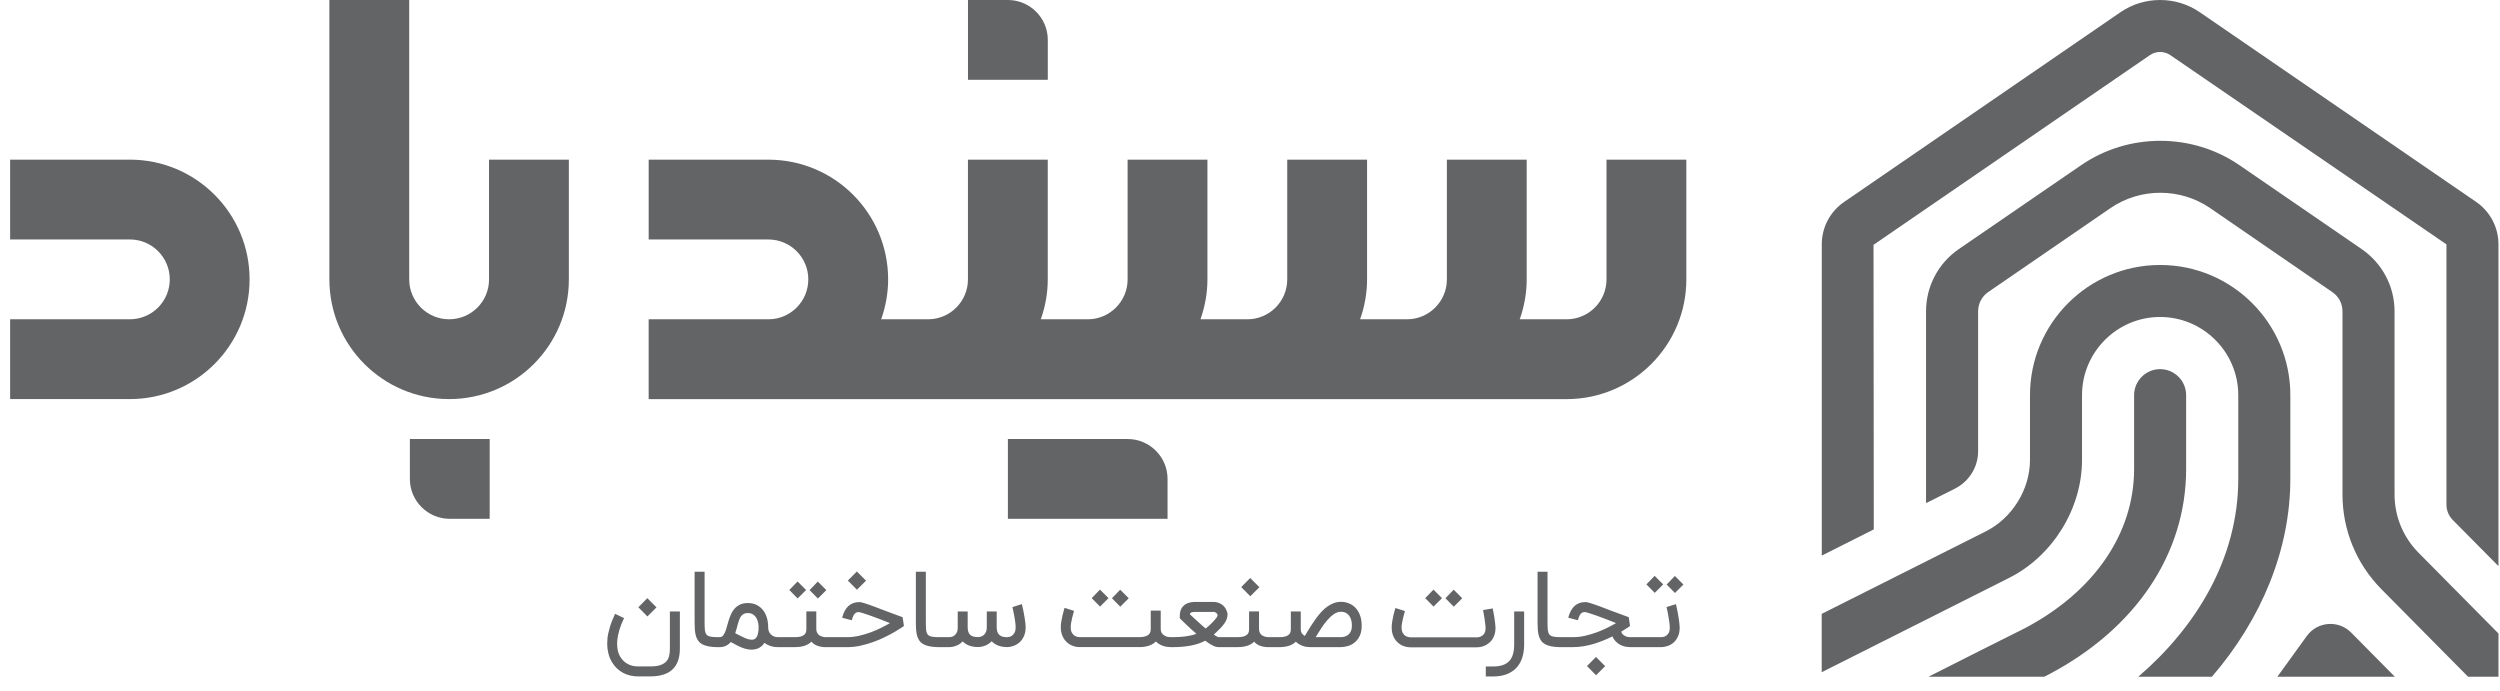
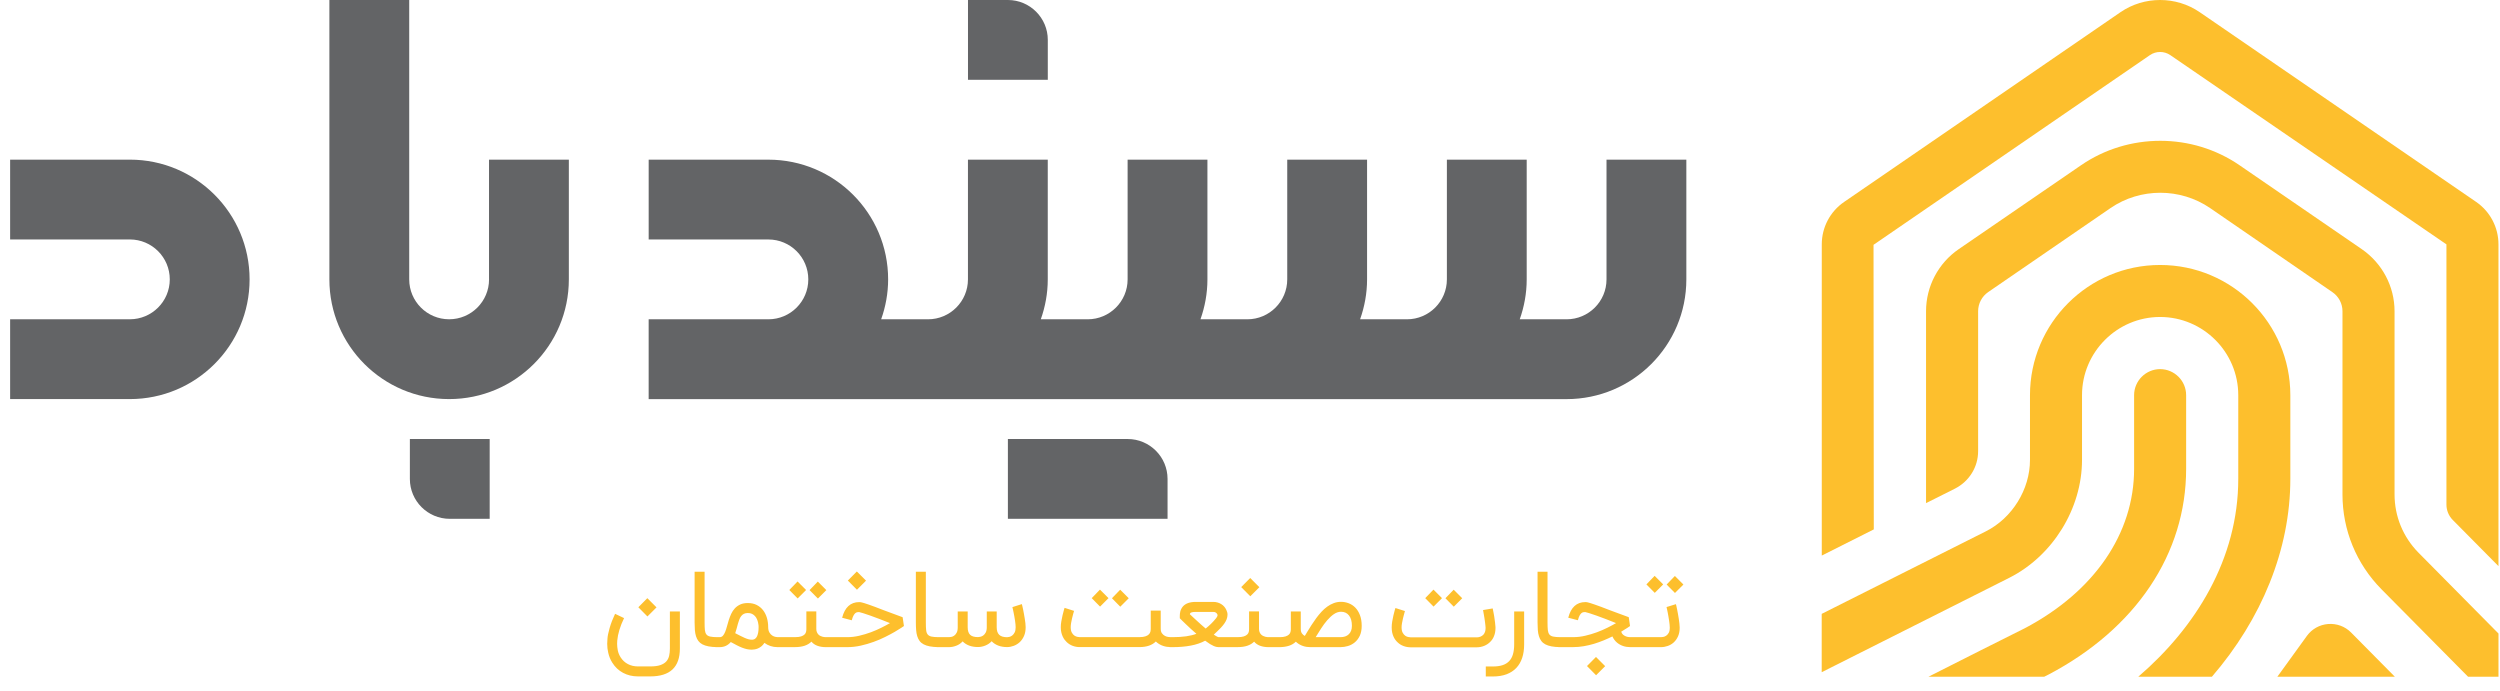
<svg xmlns="http://www.w3.org/2000/svg" width="134" height="37" viewBox="0 0 134 37" fill="none">
-   <path d="M122.762 21.181V25.667C122.762 29.46 121.219 33.186 118.559 36.272H114.613C117.687 33.632 119.971 29.959 119.971 25.667V21.181C119.971 18.873 118.09 16.99 115.78 16.99C113.478 16.99 111.596 18.872 111.596 21.181V24.652C111.596 27.258 110.029 29.797 107.691 30.974L97.643 36.03V32.903L106.438 28.482C107.856 27.77 108.807 26.232 108.807 24.654V21.183C108.807 17.33 111.934 14.203 115.779 14.203C119.634 14.202 122.762 17.329 122.762 21.181Z" fill="#636466" />
-   <path d="M117.177 21.181V25.134C117.177 29.674 114.488 33.692 109.806 36.154C109.73 36.196 109.653 36.231 109.57 36.272H103.367C105.356 35.264 107.219 34.326 108.531 33.673C112.245 31.715 114.388 28.6 114.388 25.133V21.18C114.388 20.414 115.016 19.785 115.783 19.785C116.554 19.787 117.177 20.415 117.177 21.181Z" fill="#636466" />
-   <path d="M128.363 36.272H122.067L123.651 34.082C123.918 33.714 124.334 33.483 124.785 33.447C125.242 33.411 125.687 33.571 126.014 33.898L128.363 36.272Z" fill="#636466" />
-   <path d="M100.421 13.122L115.236 2.954C115.561 2.73 116.001 2.73 116.328 2.954L131.129 13.098V27.047C131.129 27.356 131.251 27.65 131.466 27.868L133.918 30.345V13.097C133.918 12.188 133.471 11.337 132.721 10.822L117.906 0.654C116.636 -0.218 114.929 -0.218 113.657 0.654L98.844 10.824C98.094 11.338 97.647 12.188 97.647 13.097V29.779L100.435 28.376L100.421 13.122Z" fill="#636466" />
-   <path d="M133.919 33.958V36.272H132.287L127.646 31.584C126.299 30.218 125.557 28.415 125.557 26.498V16.682C125.557 16.273 125.355 15.887 125.011 15.655L118.46 11.151C116.864 10.059 114.721 10.059 113.125 11.151L106.567 15.655C106.23 15.887 106.027 16.272 106.027 16.682V24.184C106.027 25.032 105.547 25.804 104.786 26.19L103.236 26.968V16.683C103.236 15.353 103.89 14.108 104.988 13.354L111.545 8.856C114.086 7.111 117.498 7.111 120.038 8.856L126.59 13.354C127.687 14.108 128.348 15.353 128.348 16.683V26.5C128.348 27.675 128.804 28.784 129.628 29.621L133.919 33.958Z" fill="#636466" />
+   <path d="M122.762 21.181V25.667C122.762 29.46 121.219 33.186 118.559 36.272H114.613C117.687 33.632 119.971 29.959 119.971 25.667V21.181C119.971 18.873 118.09 16.99 115.78 16.99C113.478 16.99 111.596 18.872 111.596 21.181V24.652C111.596 27.258 110.029 29.797 107.691 30.974L97.643 36.03V32.903L106.438 28.482C107.856 27.77 108.807 26.232 108.807 24.654V21.183C108.807 17.33 111.934 14.203 115.779 14.203C119.634 14.202 122.762 17.329 122.762 21.181Z" fill="#FDBF2D" />
+   <path d="M117.177 21.181V25.134C117.177 29.674 114.488 33.692 109.806 36.154C109.73 36.196 109.653 36.231 109.57 36.272H103.367C105.356 35.264 107.219 34.326 108.531 33.673C112.245 31.715 114.388 28.6 114.388 25.133V21.18C114.388 20.414 115.016 19.785 115.783 19.785C116.554 19.787 117.177 20.415 117.177 21.181Z" fill="#FDBF2D" />
+   <path d="M128.363 36.272H122.067L123.651 34.082C123.918 33.714 124.334 33.483 124.785 33.447C125.242 33.411 125.687 33.571 126.014 33.898L128.363 36.272Z" fill="#FDBF2D" />
+   <path d="M100.421 13.122L115.236 2.954C115.561 2.73 116.001 2.73 116.328 2.954L131.129 13.098V27.047C131.129 27.356 131.251 27.65 131.466 27.868L133.918 30.345V13.097C133.918 12.188 133.471 11.337 132.721 10.822L117.906 0.654C116.636 -0.218 114.929 -0.218 113.657 0.654L98.844 10.824C98.094 11.338 97.647 12.188 97.647 13.097V29.779L100.435 28.376L100.421 13.122Z" fill="#FDBF2D" />
+   <path d="M133.919 33.958V36.272H132.287L127.646 31.584C126.299 30.218 125.557 28.415 125.557 26.498V16.682C125.557 16.273 125.355 15.887 125.011 15.655L118.46 11.151C116.864 10.059 114.721 10.059 113.125 11.151L106.567 15.655C106.23 15.887 106.027 16.272 106.027 16.682V24.184C106.027 25.032 105.547 25.804 104.786 26.19L103.236 26.968V16.683C103.236 15.353 103.89 14.108 104.988 13.354L111.545 8.856C114.086 7.111 117.498 7.111 120.038 8.856L126.59 13.354C127.687 14.108 128.348 15.353 128.348 16.683V26.5C128.348 27.675 128.804 28.784 129.628 29.621L133.919 33.958Z" fill="#FDBF2D" />
  <path d="M6.961 8.557H0.543V12.835H6.961C8.141 12.835 9.1 13.793 9.1 14.975C9.1 16.156 8.141 17.113 6.961 17.113H0.543V21.391H6.961C10.505 21.391 13.378 18.518 13.378 14.975C13.378 11.431 10.505 8.557 6.961 8.557Z" fill="#636466" />
  <path d="M26.213 14.975C26.213 16.156 25.255 17.113 24.073 17.113C22.892 17.113 21.934 16.155 21.934 14.975V8.557V0H17.655V9.497V14.975C17.655 18.52 20.528 21.391 24.072 21.391C27.617 21.391 30.49 18.518 30.49 14.975V8.557H26.211V14.975H26.213Z" fill="#636466" />
  <path d="M90.388 14.975V8.558H86.109V14.975C86.109 16.156 85.151 17.114 83.97 17.114H81.458C81.695 16.445 81.831 15.726 81.831 14.975V13.451V11.767V8.558H77.553V11.767V13.451V14.975C77.553 16.156 76.595 17.114 75.413 17.114H72.901C73.138 16.445 73.275 15.726 73.275 14.975V13.451V11.767V8.558H68.996V11.767V13.451V14.975C68.996 16.156 68.038 17.114 66.857 17.114H64.345C64.582 16.445 64.718 15.726 64.718 14.975V13.451V12.309V11.767V8.558H60.44V11.767V12.309V13.451V14.975C60.44 16.156 59.482 17.114 58.3 17.114H57.372H55.787C56.024 16.445 56.16 15.726 56.16 14.975V13.451V11.767V8.558H51.882V11.767V13.451V14.975C51.882 16.156 50.924 17.114 49.742 17.114H47.23C47.467 16.445 47.604 15.726 47.604 14.975C47.604 11.429 44.731 8.558 41.186 8.558H34.769V12.836H41.186C42.367 12.836 43.325 13.794 43.325 14.975C43.325 16.156 42.367 17.114 41.186 17.114H37.056H34.768V21.393H37.056H41.186H56.426H57.371H58.299H83.97C87.515 21.391 90.388 18.52 90.388 14.975Z" fill="#636466" />
  <path d="M56.162 2.138C56.162 0.958 55.204 0 54.024 0H51.884V4.278H56.162V2.138Z" fill="#636466" />
  <path d="M60.44 23.531H58.3H54.023V27.809H58.302H62.581V25.669C62.58 24.489 61.622 23.531 60.44 23.531Z" fill="#636466" />
  <path d="M21.969 25.671C21.969 26.852 22.927 27.809 24.108 27.809H26.247V23.531H21.969V25.671Z" fill="#636466" />
-   <path d="M34.191 36.255C33.899 36.255 33.634 36.191 33.396 36.064C33.158 35.937 32.966 35.755 32.819 35.519C32.717 35.359 32.644 35.18 32.601 34.984C32.565 34.834 32.546 34.675 32.546 34.509C32.546 34.46 32.55 34.368 32.56 34.23C32.568 34.094 32.607 33.903 32.677 33.658C32.748 33.413 32.844 33.162 32.968 32.901L33.45 33.13C33.344 33.349 33.261 33.559 33.2 33.76C33.139 33.961 33.101 34.152 33.085 34.331C33.08 34.392 33.077 34.45 33.077 34.507C33.077 34.62 33.09 34.739 33.115 34.868C33.141 34.995 33.192 35.119 33.27 35.24C33.368 35.392 33.496 35.511 33.655 35.594C33.814 35.678 33.993 35.72 34.193 35.72H34.858C35.075 35.72 35.253 35.698 35.389 35.651C35.525 35.605 35.632 35.54 35.709 35.457C35.786 35.373 35.837 35.273 35.865 35.155C35.893 35.037 35.906 34.906 35.906 34.763V32.773H36.441V34.763C36.441 35.261 36.309 35.634 36.045 35.883C35.781 36.13 35.386 36.255 34.859 36.255H34.191ZM34.215 32.549L34.697 32.062L35.189 32.555L34.702 33.042L34.215 32.549ZM38.466 34.687C38.267 34.685 38.104 34.671 37.975 34.645C37.845 34.62 37.736 34.583 37.646 34.536C37.556 34.488 37.485 34.427 37.431 34.354C37.377 34.282 37.336 34.197 37.305 34.099C37.275 34.002 37.255 33.893 37.245 33.772C37.236 33.652 37.231 33.518 37.231 33.37V30.646H37.766V33.37C37.766 33.534 37.771 33.668 37.781 33.77C37.792 33.871 37.82 33.951 37.864 34.006C37.907 34.062 37.975 34.1 38.065 34.12C38.155 34.14 38.288 34.151 38.466 34.153V34.687ZM41.679 34.687C41.542 34.687 41.415 34.667 41.296 34.627C41.177 34.587 41.07 34.53 40.973 34.458C40.922 34.537 40.866 34.601 40.805 34.648C40.744 34.696 40.682 34.733 40.621 34.758C40.56 34.783 40.501 34.8 40.444 34.808C40.387 34.816 40.338 34.822 40.297 34.822C40.204 34.822 40.116 34.812 40.031 34.794C39.946 34.775 39.859 34.747 39.77 34.713C39.682 34.679 39.589 34.635 39.491 34.585C39.395 34.534 39.287 34.476 39.17 34.413C39.015 34.595 38.816 34.687 38.573 34.687H38.352V34.152H38.573C38.644 34.152 38.704 34.126 38.75 34.073C38.796 34.02 38.836 33.951 38.87 33.866C38.905 33.781 38.935 33.684 38.965 33.575C38.992 33.465 39.025 33.353 39.062 33.237C39.099 33.122 39.143 33.01 39.193 32.9C39.244 32.79 39.309 32.694 39.387 32.609C39.465 32.524 39.56 32.456 39.672 32.403C39.785 32.35 39.921 32.323 40.081 32.323C40.267 32.323 40.427 32.359 40.564 32.429C40.701 32.499 40.814 32.594 40.906 32.714C40.996 32.833 41.063 32.969 41.108 33.124C41.152 33.279 41.174 33.439 41.174 33.605C41.174 33.73 41.197 33.829 41.241 33.902C41.284 33.975 41.336 34.029 41.394 34.066C41.451 34.103 41.508 34.127 41.563 34.136C41.619 34.147 41.657 34.152 41.679 34.152H41.778V34.687H41.679ZM40.297 34.288C40.312 34.288 40.331 34.287 40.354 34.286C40.376 34.284 40.402 34.276 40.429 34.263C40.457 34.25 40.484 34.23 40.511 34.202C40.539 34.174 40.563 34.136 40.586 34.086C40.607 34.035 40.625 33.972 40.64 33.894C40.654 33.816 40.661 33.719 40.661 33.607C40.661 33.586 40.66 33.553 40.656 33.508C40.652 33.462 40.644 33.412 40.63 33.357C40.617 33.301 40.597 33.244 40.572 33.186C40.547 33.128 40.513 33.073 40.469 33.025C40.425 32.975 40.373 32.936 40.31 32.904C40.248 32.872 40.173 32.858 40.084 32.858C40.001 32.858 39.931 32.872 39.874 32.901C39.815 32.931 39.768 32.97 39.728 33.022C39.688 33.072 39.655 33.133 39.629 33.202C39.602 33.271 39.578 33.345 39.555 33.425C39.532 33.506 39.51 33.59 39.487 33.677C39.465 33.764 39.438 33.852 39.408 33.939C39.506 33.988 39.597 34.034 39.679 34.078C39.762 34.121 39.839 34.159 39.911 34.189C39.982 34.221 40.05 34.245 40.113 34.263C40.175 34.279 40.236 34.288 40.297 34.288ZM44.757 34.152V34.687H44.262C44.09 34.687 43.939 34.661 43.808 34.612C43.677 34.563 43.571 34.489 43.493 34.392C43.297 34.587 43.006 34.685 42.621 34.685H41.659V34.151H42.621C42.757 34.151 42.864 34.137 42.944 34.11C43.023 34.082 43.083 34.049 43.124 34.008C43.165 33.967 43.191 33.922 43.203 33.871C43.215 33.821 43.221 33.773 43.221 33.728V32.772H43.754V33.709C43.754 33.779 43.764 33.838 43.787 33.887C43.808 33.936 43.836 33.977 43.867 34.01C43.899 34.043 43.936 34.07 43.976 34.088C44.017 34.107 44.055 34.121 44.094 34.131C44.132 34.14 44.165 34.145 44.196 34.148C44.226 34.149 44.248 34.151 44.263 34.151H44.757V34.152ZM42.754 32.077L42.307 31.624L42.749 31.167L43.207 31.624L42.754 32.077ZM43.84 32.082L43.392 31.63L43.834 31.172L44.292 31.63L43.84 32.082ZM48.451 33.555C48.439 33.563 48.39 33.596 48.304 33.654C48.217 33.713 48.102 33.784 47.958 33.867C47.813 33.951 47.645 34.042 47.452 34.137C47.26 34.234 47.053 34.323 46.831 34.403C46.609 34.484 46.378 34.552 46.137 34.606C45.895 34.66 45.654 34.687 45.412 34.687H44.636V34.152H45.412C45.623 34.152 45.836 34.127 46.052 34.077C46.268 34.026 46.476 33.964 46.677 33.89C46.877 33.816 47.064 33.734 47.24 33.646C47.416 33.559 47.57 33.476 47.702 33.399C47.52 33.325 47.337 33.253 47.154 33.183C46.972 33.113 46.806 33.052 46.654 32.998C46.503 32.944 46.374 32.9 46.265 32.867C46.157 32.833 46.084 32.813 46.048 32.807C46.016 32.807 45.982 32.81 45.948 32.815C45.913 32.821 45.879 32.838 45.844 32.866C45.81 32.894 45.777 32.938 45.745 32.997C45.713 33.056 45.683 33.14 45.655 33.247L45.138 33.111C45.283 32.552 45.589 32.273 46.055 32.273C46.067 32.273 46.081 32.273 46.1 32.274C46.118 32.276 46.146 32.279 46.182 32.289C46.218 32.297 46.265 32.31 46.326 32.328C46.387 32.347 46.464 32.371 46.556 32.404C46.65 32.436 46.763 32.477 46.898 32.527C47.031 32.577 47.191 32.638 47.379 32.712L48.381 33.083L48.451 33.555ZM45.445 31.118L45.926 30.631L46.419 31.123L45.932 31.61L45.445 31.118ZM50.325 34.687C50.127 34.685 49.964 34.671 49.834 34.645C49.705 34.62 49.596 34.583 49.506 34.536C49.416 34.488 49.344 34.427 49.29 34.354C49.236 34.282 49.195 34.197 49.164 34.099C49.134 34.002 49.114 33.893 49.105 33.772C49.096 33.652 49.09 33.518 49.09 33.37V30.646H49.625V33.37C49.625 33.534 49.63 33.668 49.641 33.77C49.651 33.871 49.679 33.951 49.723 34.006C49.767 34.062 49.834 34.1 49.924 34.12C50.014 34.14 50.148 34.151 50.325 34.153V34.687ZM52.419 34.681C52.241 34.681 52.084 34.655 51.946 34.603C51.809 34.552 51.692 34.476 51.598 34.378C51.5 34.484 51.386 34.562 51.255 34.611C51.126 34.661 50.993 34.687 50.862 34.687H50.211V34.152H50.862C50.89 34.152 50.931 34.148 50.984 34.139C51.037 34.131 51.089 34.108 51.14 34.074C51.192 34.039 51.236 33.986 51.275 33.916C51.314 33.846 51.334 33.751 51.334 33.631V32.773H51.868V33.62C51.868 33.803 51.91 33.938 51.996 34.022C52.082 34.107 52.223 34.149 52.42 34.149C52.448 34.149 52.489 34.144 52.54 34.133C52.592 34.123 52.644 34.1 52.697 34.065C52.748 34.029 52.793 33.976 52.833 33.906C52.871 33.836 52.891 33.74 52.891 33.62V32.773H53.423V33.62C53.423 33.803 53.467 33.938 53.557 34.025C53.645 34.112 53.788 34.155 53.984 34.155C54.014 34.155 54.054 34.148 54.106 34.136C54.156 34.124 54.208 34.099 54.257 34.061C54.307 34.022 54.349 33.969 54.385 33.899C54.421 33.829 54.439 33.736 54.439 33.619C54.439 33.578 54.437 33.525 54.43 33.462C54.423 33.4 54.415 33.333 54.405 33.261C54.394 33.19 54.382 33.117 54.369 33.042C54.356 32.968 54.343 32.898 54.329 32.833C54.316 32.768 54.304 32.709 54.292 32.657C54.281 32.605 54.271 32.567 54.265 32.541L54.771 32.38C54.775 32.392 54.783 32.421 54.794 32.469C54.806 32.516 54.819 32.576 54.834 32.647C54.848 32.718 54.864 32.797 54.88 32.884C54.896 32.972 54.912 33.059 54.925 33.146C54.94 33.234 54.951 33.318 54.961 33.4C54.97 33.482 54.975 33.555 54.975 33.617C54.975 33.796 54.946 33.952 54.888 34.086C54.83 34.219 54.753 34.329 54.66 34.417C54.566 34.504 54.46 34.57 54.341 34.615C54.222 34.66 54.103 34.683 53.985 34.684C53.804 34.684 53.644 34.657 53.505 34.603C53.366 34.549 53.248 34.472 53.153 34.37C53.055 34.474 52.941 34.552 52.812 34.602C52.679 34.656 52.55 34.681 52.419 34.681ZM62.826 34.152V34.684H62.742C62.604 34.684 62.474 34.664 62.351 34.623C62.228 34.582 62.12 34.524 62.023 34.446C62.011 34.437 62.001 34.426 61.989 34.417C61.977 34.406 61.966 34.395 61.954 34.383C61.755 34.582 61.465 34.681 61.085 34.684H57.872C57.738 34.684 57.613 34.661 57.493 34.616C57.376 34.571 57.271 34.507 57.181 34.421C57.143 34.386 57.106 34.345 57.067 34.296C57.029 34.247 56.995 34.189 56.964 34.124C56.932 34.058 56.907 33.983 56.887 33.899C56.867 33.816 56.858 33.721 56.858 33.615C56.858 33.521 56.867 33.416 56.887 33.304C56.907 33.19 56.928 33.083 56.952 32.981C56.976 32.879 56.999 32.792 57.02 32.718C57.041 32.643 57.056 32.598 57.061 32.581L57.57 32.743C57.557 32.782 57.541 32.838 57.521 32.911C57.501 32.983 57.482 33.062 57.462 33.144C57.442 33.227 57.425 33.31 57.411 33.394C57.397 33.477 57.39 33.551 57.39 33.613C57.39 33.738 57.41 33.836 57.45 33.907C57.489 33.979 57.536 34.033 57.59 34.069C57.644 34.104 57.699 34.127 57.753 34.136C57.807 34.145 57.849 34.151 57.877 34.151H61.064C61.201 34.151 61.311 34.136 61.393 34.108C61.475 34.081 61.538 34.045 61.58 34.001C61.622 33.957 61.65 33.91 61.662 33.858C61.674 33.807 61.68 33.756 61.68 33.71V32.728H62.215V33.695C62.215 33.803 62.237 33.887 62.284 33.948C62.33 34.009 62.383 34.055 62.444 34.086C62.505 34.116 62.563 34.135 62.62 34.141C62.677 34.148 62.717 34.151 62.739 34.151H62.826V34.152ZM58.964 32.514L58.516 32.061L58.958 31.603L59.416 32.061L58.964 32.514ZM60.047 32.519L59.6 32.066L60.042 31.608L60.5 32.066L60.047 32.519ZM65.308 34.687C65.276 34.687 65.239 34.683 65.198 34.673C65.157 34.665 65.108 34.648 65.051 34.624C64.994 34.599 64.929 34.565 64.855 34.52C64.781 34.475 64.695 34.415 64.597 34.341C64.379 34.46 64.122 34.548 63.83 34.603C63.537 34.659 63.21 34.687 62.85 34.687H62.686V34.152H62.85C63.121 34.152 63.365 34.136 63.581 34.106C63.796 34.074 63.978 34.03 64.127 33.971C64.029 33.887 63.931 33.801 63.835 33.713C63.738 33.624 63.648 33.541 63.568 33.462C63.487 33.384 63.417 33.317 63.357 33.259C63.297 33.202 63.258 33.161 63.237 33.138V33.025C63.237 32.989 63.238 32.949 63.242 32.907C63.246 32.864 63.254 32.821 63.264 32.776C63.276 32.731 63.292 32.684 63.316 32.638C63.339 32.592 63.369 32.547 63.406 32.503C63.549 32.343 63.778 32.262 64.091 32.262H65.028C65.185 32.262 65.326 32.301 65.453 32.377C65.579 32.454 65.671 32.559 65.731 32.692C65.775 32.78 65.796 32.864 65.795 32.949C65.793 33.032 65.777 33.114 65.747 33.195C65.715 33.276 65.673 33.353 65.62 33.427C65.566 33.501 65.507 33.574 65.443 33.642C65.379 33.711 65.313 33.778 65.245 33.84C65.178 33.902 65.117 33.96 65.06 34.016C65.101 34.043 65.137 34.067 65.167 34.084C65.198 34.103 65.223 34.116 65.243 34.126C65.263 34.135 65.277 34.141 65.288 34.144C65.298 34.147 65.305 34.149 65.309 34.151H66.345V34.685H65.308V34.687ZM63.777 32.924C63.814 32.96 63.867 33.01 63.935 33.072C64.003 33.136 64.077 33.203 64.158 33.277C64.238 33.351 64.319 33.424 64.401 33.498C64.483 33.572 64.557 33.636 64.624 33.69C64.725 33.609 64.823 33.523 64.916 33.432C65.01 33.342 65.103 33.236 65.198 33.118C65.219 33.092 65.236 33.062 65.252 33.025C65.257 33.011 65.26 32.997 65.26 32.982C65.26 32.96 65.255 32.937 65.243 32.915C65.228 32.887 65.203 32.86 65.169 32.835C65.134 32.81 65.088 32.798 65.027 32.798H64.09C64.036 32.798 63.991 32.801 63.955 32.805C63.921 32.81 63.892 32.815 63.87 32.823C63.849 32.831 63.832 32.838 63.823 32.844C63.812 32.851 63.806 32.858 63.802 32.863C63.796 32.867 63.791 32.874 63.787 32.884C63.785 32.896 63.781 32.908 63.777 32.924ZM68.212 34.152V34.687H67.991C67.819 34.687 67.668 34.661 67.537 34.612C67.406 34.563 67.3 34.489 67.222 34.392C67.027 34.587 66.736 34.685 66.35 34.685H65.806V34.151H66.35C66.487 34.151 66.594 34.137 66.673 34.11C66.753 34.082 66.812 34.049 66.853 34.008C66.894 33.967 66.921 33.922 66.933 33.871C66.945 33.821 66.951 33.773 66.951 33.728V32.772H67.483V33.709C67.483 33.779 67.494 33.838 67.515 33.887C67.536 33.936 67.563 33.977 67.596 34.01C67.629 34.043 67.666 34.07 67.706 34.088C67.746 34.107 67.785 34.121 67.823 34.131C67.862 34.14 67.895 34.145 67.925 34.148C67.956 34.149 67.978 34.151 67.993 34.151H68.212V34.152ZM66.529 31.468L67.011 30.981L67.503 31.474L67.016 31.96L66.529 31.468ZM68.099 34.687V34.152H68.588C68.721 34.152 68.826 34.139 68.906 34.112C68.985 34.086 69.045 34.053 69.087 34.012C69.128 33.971 69.156 33.927 69.169 33.877C69.182 33.828 69.189 33.78 69.189 33.733V32.776H69.721V33.71C69.721 33.816 69.743 33.898 69.787 33.956C69.831 34.014 69.882 34.058 69.938 34.086C69.96 34.05 69.983 34.013 70.004 33.977C70.025 33.94 70.048 33.903 70.07 33.866C70.144 33.746 70.221 33.623 70.3 33.497C70.381 33.371 70.465 33.249 70.553 33.129C70.642 33.009 70.734 32.896 70.832 32.79C70.929 32.684 71.032 32.593 71.142 32.514C71.252 32.436 71.367 32.373 71.49 32.327C71.613 32.281 71.743 32.258 71.88 32.258C72.018 32.258 72.153 32.283 72.287 32.334C72.42 32.384 72.538 32.461 72.641 32.565C72.745 32.67 72.828 32.803 72.891 32.966C72.955 33.129 72.987 33.322 72.987 33.546C72.987 33.755 72.952 33.932 72.884 34.078C72.815 34.223 72.726 34.341 72.616 34.431C72.507 34.521 72.385 34.587 72.248 34.627C72.112 34.667 71.978 34.687 71.846 34.687H70.228C70.091 34.687 69.963 34.667 69.843 34.626C69.722 34.585 69.615 34.528 69.522 34.451C69.5 34.434 69.477 34.415 69.457 34.394C69.36 34.491 69.24 34.562 69.099 34.61C68.959 34.657 68.793 34.683 68.605 34.687H68.099ZM71.849 34.152C71.941 34.152 72.025 34.139 72.1 34.114C72.176 34.088 72.24 34.05 72.293 33.998C72.346 33.947 72.389 33.885 72.418 33.809C72.447 33.734 72.462 33.646 72.462 33.546C72.462 33.305 72.41 33.118 72.305 32.987C72.202 32.856 72.061 32.79 71.88 32.79C71.748 32.79 71.621 32.833 71.497 32.917C71.374 33.002 71.255 33.111 71.141 33.243C71.027 33.375 70.917 33.521 70.814 33.682C70.711 33.842 70.612 34 70.52 34.152H71.849ZM79.153 34.163C79.224 34.163 79.288 34.151 79.349 34.126C79.41 34.1 79.462 34.067 79.505 34.024C79.586 33.936 79.627 33.819 79.627 33.67V33.639C79.626 33.612 79.622 33.58 79.619 33.542C79.615 33.504 79.611 33.461 79.605 33.412C79.599 33.365 79.593 33.317 79.586 33.267C79.58 33.216 79.572 33.163 79.562 33.106C79.553 33.05 79.543 32.989 79.531 32.923C79.519 32.856 79.505 32.782 79.491 32.699L80.008 32.612C80.025 32.692 80.04 32.768 80.053 32.837C80.067 32.905 80.078 32.969 80.088 33.027C80.106 33.146 80.122 33.257 80.134 33.362C80.146 33.467 80.154 33.55 80.158 33.612V33.669C80.158 33.744 80.151 33.819 80.138 33.891C80.125 33.964 80.105 34.033 80.078 34.098C80.052 34.163 80.023 34.219 79.99 34.267C79.957 34.315 79.924 34.356 79.889 34.39C79.797 34.488 79.687 34.563 79.558 34.616C79.43 34.669 79.295 34.696 79.153 34.696H75.604C75.472 34.694 75.346 34.671 75.228 34.627C75.109 34.583 75.005 34.519 74.915 34.432C74.876 34.398 74.84 34.357 74.801 34.308C74.763 34.259 74.728 34.201 74.698 34.136C74.666 34.07 74.642 33.995 74.622 33.91C74.604 33.825 74.595 33.73 74.595 33.624C74.595 33.53 74.604 33.425 74.622 33.313C74.641 33.199 74.662 33.093 74.686 32.991C74.71 32.891 74.732 32.802 74.753 32.728C74.775 32.654 74.789 32.608 74.794 32.59L75.304 32.752C75.292 32.792 75.278 32.847 75.258 32.92C75.238 32.993 75.218 33.071 75.198 33.153C75.178 33.236 75.161 33.32 75.147 33.403C75.132 33.486 75.125 33.56 75.125 33.623C75.125 33.747 75.145 33.845 75.185 33.916C75.225 33.988 75.271 34.042 75.325 34.078C75.379 34.114 75.432 34.136 75.487 34.145C75.541 34.155 75.582 34.16 75.61 34.16H79.153V34.163ZM76.839 32.514L76.392 32.061L76.834 31.603L77.291 32.061L76.839 32.514ZM77.923 32.519L77.475 32.066L77.918 31.608L78.375 32.066L77.923 32.519ZM79.638 36.257V35.723H80.028C80.223 35.723 80.391 35.7 80.534 35.654C80.677 35.608 80.794 35.536 80.887 35.441C80.981 35.344 81.05 35.222 81.093 35.073C81.137 34.923 81.16 34.746 81.16 34.541V32.774H81.694V34.541C81.694 34.811 81.659 35.052 81.588 35.264C81.518 35.475 81.412 35.655 81.273 35.802C81.133 35.949 80.96 36.062 80.751 36.141C80.542 36.219 80.301 36.259 80.028 36.259H79.638V36.257ZM83.647 34.687C83.449 34.685 83.286 34.671 83.156 34.645C83.027 34.62 82.918 34.583 82.828 34.536C82.738 34.488 82.667 34.427 82.613 34.354C82.558 34.282 82.517 34.197 82.487 34.099C82.456 34.002 82.437 33.893 82.427 33.772C82.418 33.652 82.413 33.518 82.413 33.37V30.646H82.947V33.37C82.947 33.534 82.953 33.668 82.963 33.77C82.974 33.871 83.002 33.951 83.045 34.006C83.089 34.062 83.156 34.1 83.246 34.12C83.336 34.14 83.47 34.151 83.647 34.153V34.687ZM87.37 33.555C87.358 33.563 87.312 33.595 87.228 33.652C87.145 33.709 87.035 33.778 86.897 33.858C86.919 33.928 86.952 33.983 86.998 34.021C87.044 34.059 87.093 34.088 87.144 34.108C87.194 34.128 87.243 34.14 87.288 34.145C87.333 34.151 87.365 34.152 87.385 34.152H87.979V34.687H87.385C87.247 34.687 87.118 34.667 86.998 34.626C86.878 34.585 86.77 34.525 86.674 34.446C86.564 34.353 86.482 34.242 86.425 34.112C86.279 34.184 86.125 34.254 85.958 34.323C85.791 34.392 85.619 34.452 85.442 34.507C85.264 34.561 85.081 34.603 84.893 34.636C84.705 34.669 84.518 34.685 84.33 34.685H83.535V34.151H84.33C84.542 34.151 84.755 34.126 84.971 34.075C85.186 34.025 85.394 33.963 85.595 33.889C85.795 33.815 85.983 33.733 86.159 33.645C86.335 33.558 86.489 33.474 86.621 33.398C86.438 33.324 86.256 33.252 86.073 33.182C85.89 33.112 85.725 33.051 85.574 32.997C85.423 32.942 85.294 32.899 85.185 32.866C85.077 32.831 85.004 32.811 84.968 32.806C84.936 32.806 84.902 32.809 84.868 32.814C84.833 32.819 84.799 32.837 84.764 32.864C84.73 32.892 84.697 32.937 84.665 32.995C84.633 33.055 84.603 33.138 84.575 33.245L84.058 33.109C84.203 32.551 84.509 32.272 84.975 32.272C84.988 32.272 85.004 32.272 85.021 32.273C85.04 32.274 85.066 32.278 85.103 32.287C85.14 32.295 85.188 32.309 85.246 32.327C85.304 32.346 85.381 32.369 85.475 32.403C85.569 32.434 85.684 32.475 85.818 32.526C85.951 32.576 86.111 32.637 86.299 32.711L87.301 33.081L87.37 33.555ZM85.063 35.7L85.545 35.213L86.037 35.706L85.55 36.193L85.063 35.7ZM89.83 32.383C89.834 32.395 89.842 32.424 89.852 32.473C89.864 32.522 89.876 32.583 89.891 32.655C89.905 32.728 89.92 32.807 89.937 32.896C89.954 32.983 89.969 33.072 89.982 33.162C89.995 33.252 90.007 33.338 90.016 33.422C90.026 33.505 90.031 33.578 90.031 33.64C90.031 33.821 90.002 33.977 89.942 34.108C89.883 34.239 89.806 34.348 89.711 34.434C89.616 34.52 89.508 34.583 89.389 34.624C89.27 34.665 89.151 34.687 89.029 34.687H87.858V34.152H89.029C89.057 34.152 89.098 34.148 89.15 34.139C89.201 34.131 89.253 34.11 89.306 34.075C89.358 34.041 89.403 33.99 89.442 33.923C89.481 33.855 89.5 33.76 89.5 33.64C89.5 33.599 89.498 33.546 89.491 33.482C89.485 33.419 89.477 33.351 89.466 33.279C89.455 33.206 89.444 33.132 89.43 33.055C89.417 32.978 89.404 32.907 89.391 32.838C89.377 32.77 89.365 32.709 89.353 32.657C89.342 32.604 89.332 32.564 89.326 32.538L89.83 32.383ZM88.695 31.777L88.247 31.324L88.689 30.866L89.147 31.324L88.695 31.777ZM89.778 31.783L89.331 31.331L89.773 30.873L90.231 31.331L89.778 31.783Z" fill="#636466" />
+   <path d="M34.191 36.255C33.899 36.255 33.634 36.191 33.396 36.064C33.158 35.937 32.966 35.755 32.819 35.519C32.717 35.359 32.644 35.18 32.601 34.984C32.565 34.834 32.546 34.675 32.546 34.509C32.546 34.46 32.55 34.368 32.56 34.23C32.568 34.094 32.607 33.903 32.677 33.658C32.748 33.413 32.844 33.162 32.968 32.901L33.45 33.13C33.344 33.349 33.261 33.559 33.2 33.76C33.139 33.961 33.101 34.152 33.085 34.331C33.08 34.392 33.077 34.45 33.077 34.507C33.077 34.62 33.09 34.739 33.115 34.868C33.141 34.995 33.192 35.119 33.27 35.24C33.368 35.392 33.496 35.511 33.655 35.594C33.814 35.678 33.993 35.72 34.193 35.72H34.858C35.075 35.72 35.253 35.698 35.389 35.651C35.525 35.605 35.632 35.54 35.709 35.457C35.786 35.373 35.837 35.273 35.865 35.155C35.893 35.037 35.906 34.906 35.906 34.763V32.773H36.441V34.763C36.441 35.261 36.309 35.634 36.045 35.883C35.781 36.13 35.386 36.255 34.859 36.255H34.191ZM34.215 32.549L34.697 32.062L35.189 32.555L34.702 33.042L34.215 32.549ZM38.466 34.687C38.267 34.685 38.104 34.671 37.975 34.645C37.845 34.62 37.736 34.583 37.646 34.536C37.556 34.488 37.485 34.427 37.431 34.354C37.377 34.282 37.336 34.197 37.305 34.099C37.275 34.002 37.255 33.893 37.245 33.772C37.236 33.652 37.231 33.518 37.231 33.37V30.646H37.766V33.37C37.766 33.534 37.771 33.668 37.781 33.77C37.792 33.871 37.82 33.951 37.864 34.006C37.907 34.062 37.975 34.1 38.065 34.12C38.155 34.14 38.288 34.151 38.466 34.153V34.687ZM41.679 34.687C41.542 34.687 41.415 34.667 41.296 34.627C41.177 34.587 41.07 34.53 40.973 34.458C40.922 34.537 40.866 34.601 40.805 34.648C40.744 34.696 40.682 34.733 40.621 34.758C40.56 34.783 40.501 34.8 40.444 34.808C40.387 34.816 40.338 34.822 40.297 34.822C40.204 34.822 40.116 34.812 40.031 34.794C39.946 34.775 39.859 34.747 39.77 34.713C39.682 34.679 39.589 34.635 39.491 34.585C39.395 34.534 39.287 34.476 39.17 34.413C39.015 34.595 38.816 34.687 38.573 34.687H38.352V34.152H38.573C38.644 34.152 38.704 34.126 38.75 34.073C38.796 34.02 38.836 33.951 38.87 33.866C38.905 33.781 38.935 33.684 38.965 33.575C38.992 33.465 39.025 33.353 39.062 33.237C39.099 33.122 39.143 33.01 39.193 32.9C39.244 32.79 39.309 32.694 39.387 32.609C39.465 32.524 39.56 32.456 39.672 32.403C39.785 32.35 39.921 32.323 40.081 32.323C40.267 32.323 40.427 32.359 40.564 32.429C40.701 32.499 40.814 32.594 40.906 32.714C40.996 32.833 41.063 32.969 41.108 33.124C41.152 33.279 41.174 33.439 41.174 33.605C41.174 33.73 41.197 33.829 41.241 33.902C41.284 33.975 41.336 34.029 41.394 34.066C41.451 34.103 41.508 34.127 41.563 34.136C41.619 34.147 41.657 34.152 41.679 34.152H41.778V34.687H41.679ZM40.297 34.288C40.312 34.288 40.331 34.287 40.354 34.286C40.376 34.284 40.402 34.276 40.429 34.263C40.457 34.25 40.484 34.23 40.511 34.202C40.539 34.174 40.563 34.136 40.586 34.086C40.607 34.035 40.625 33.972 40.64 33.894C40.654 33.816 40.661 33.719 40.661 33.607C40.661 33.586 40.66 33.553 40.656 33.508C40.652 33.462 40.644 33.412 40.63 33.357C40.617 33.301 40.597 33.244 40.572 33.186C40.547 33.128 40.513 33.073 40.469 33.025C40.425 32.975 40.373 32.936 40.31 32.904C40.248 32.872 40.173 32.858 40.084 32.858C40.001 32.858 39.931 32.872 39.874 32.901C39.815 32.931 39.768 32.97 39.728 33.022C39.688 33.072 39.655 33.133 39.629 33.202C39.602 33.271 39.578 33.345 39.555 33.425C39.532 33.506 39.51 33.59 39.487 33.677C39.465 33.764 39.438 33.852 39.408 33.939C39.506 33.988 39.597 34.034 39.679 34.078C39.762 34.121 39.839 34.159 39.911 34.189C39.982 34.221 40.05 34.245 40.113 34.263C40.175 34.279 40.236 34.288 40.297 34.288ZM44.757 34.152V34.687H44.262C44.09 34.687 43.939 34.661 43.808 34.612C43.677 34.563 43.571 34.489 43.493 34.392C43.297 34.587 43.006 34.685 42.621 34.685H41.659V34.151H42.621C42.757 34.151 42.864 34.137 42.944 34.11C43.023 34.082 43.083 34.049 43.124 34.008C43.165 33.967 43.191 33.922 43.203 33.871C43.215 33.821 43.221 33.773 43.221 33.728V32.772H43.754V33.709C43.754 33.779 43.764 33.838 43.787 33.887C43.808 33.936 43.836 33.977 43.867 34.01C43.899 34.043 43.936 34.07 43.976 34.088C44.017 34.107 44.055 34.121 44.094 34.131C44.132 34.14 44.165 34.145 44.196 34.148C44.226 34.149 44.248 34.151 44.263 34.151H44.757V34.152ZM42.754 32.077L42.307 31.624L42.749 31.167L43.207 31.624L42.754 32.077ZM43.84 32.082L43.392 31.63L43.834 31.172L44.292 31.63L43.84 32.082ZM48.451 33.555C48.439 33.563 48.39 33.596 48.304 33.654C48.217 33.713 48.102 33.784 47.958 33.867C47.813 33.951 47.645 34.042 47.452 34.137C47.26 34.234 47.053 34.323 46.831 34.403C46.609 34.484 46.378 34.552 46.137 34.606C45.895 34.66 45.654 34.687 45.412 34.687H44.636V34.152H45.412C45.623 34.152 45.836 34.127 46.052 34.077C46.268 34.026 46.476 33.964 46.677 33.89C46.877 33.816 47.064 33.734 47.24 33.646C47.416 33.559 47.57 33.476 47.702 33.399C47.52 33.325 47.337 33.253 47.154 33.183C46.972 33.113 46.806 33.052 46.654 32.998C46.503 32.944 46.374 32.9 46.265 32.867C46.157 32.833 46.084 32.813 46.048 32.807C46.016 32.807 45.982 32.81 45.948 32.815C45.913 32.821 45.879 32.838 45.844 32.866C45.81 32.894 45.777 32.938 45.745 32.997C45.713 33.056 45.683 33.14 45.655 33.247L45.138 33.111C45.283 32.552 45.589 32.273 46.055 32.273C46.067 32.273 46.081 32.273 46.1 32.274C46.118 32.276 46.146 32.279 46.182 32.289C46.218 32.297 46.265 32.31 46.326 32.328C46.387 32.347 46.464 32.371 46.556 32.404C46.65 32.436 46.763 32.477 46.898 32.527C47.031 32.577 47.191 32.638 47.379 32.712L48.381 33.083L48.451 33.555ZM45.445 31.118L45.926 30.631L46.419 31.123L45.932 31.61L45.445 31.118ZM50.325 34.687C50.127 34.685 49.964 34.671 49.834 34.645C49.705 34.62 49.596 34.583 49.506 34.536C49.416 34.488 49.344 34.427 49.29 34.354C49.236 34.282 49.195 34.197 49.164 34.099C49.134 34.002 49.114 33.893 49.105 33.772C49.096 33.652 49.09 33.518 49.09 33.37V30.646H49.625V33.37C49.625 33.534 49.63 33.668 49.641 33.77C49.651 33.871 49.679 33.951 49.723 34.006C49.767 34.062 49.834 34.1 49.924 34.12C50.014 34.14 50.148 34.151 50.325 34.153V34.687ZM52.419 34.681C52.241 34.681 52.084 34.655 51.946 34.603C51.809 34.552 51.692 34.476 51.598 34.378C51.5 34.484 51.386 34.562 51.255 34.611C51.126 34.661 50.993 34.687 50.862 34.687H50.211V34.152H50.862C50.89 34.152 50.931 34.148 50.984 34.139C51.037 34.131 51.089 34.108 51.14 34.074C51.192 34.039 51.236 33.986 51.275 33.916C51.314 33.846 51.334 33.751 51.334 33.631V32.773H51.868V33.62C51.868 33.803 51.91 33.938 51.996 34.022C52.082 34.107 52.223 34.149 52.42 34.149C52.448 34.149 52.489 34.144 52.54 34.133C52.592 34.123 52.644 34.1 52.697 34.065C52.748 34.029 52.793 33.976 52.833 33.906C52.871 33.836 52.891 33.74 52.891 33.62V32.773H53.423V33.62C53.423 33.803 53.467 33.938 53.557 34.025C53.645 34.112 53.788 34.155 53.984 34.155C54.014 34.155 54.054 34.148 54.106 34.136C54.156 34.124 54.208 34.099 54.257 34.061C54.307 34.022 54.349 33.969 54.385 33.899C54.421 33.829 54.439 33.736 54.439 33.619C54.439 33.578 54.437 33.525 54.43 33.462C54.423 33.4 54.415 33.333 54.405 33.261C54.394 33.19 54.382 33.117 54.369 33.042C54.356 32.968 54.343 32.898 54.329 32.833C54.316 32.768 54.304 32.709 54.292 32.657C54.281 32.605 54.271 32.567 54.265 32.541L54.771 32.38C54.775 32.392 54.783 32.421 54.794 32.469C54.806 32.516 54.819 32.576 54.834 32.647C54.848 32.718 54.864 32.797 54.88 32.884C54.896 32.972 54.912 33.059 54.925 33.146C54.94 33.234 54.951 33.318 54.961 33.4C54.97 33.482 54.975 33.555 54.975 33.617C54.975 33.796 54.946 33.952 54.888 34.086C54.83 34.219 54.753 34.329 54.66 34.417C54.566 34.504 54.46 34.57 54.341 34.615C54.222 34.66 54.103 34.683 53.985 34.684C53.804 34.684 53.644 34.657 53.505 34.603C53.366 34.549 53.248 34.472 53.153 34.37C53.055 34.474 52.941 34.552 52.812 34.602C52.679 34.656 52.55 34.681 52.419 34.681ZM62.826 34.152V34.684H62.742C62.604 34.684 62.474 34.664 62.351 34.623C62.228 34.582 62.12 34.524 62.023 34.446C62.011 34.437 62.001 34.426 61.989 34.417C61.977 34.406 61.966 34.395 61.954 34.383C61.755 34.582 61.465 34.681 61.085 34.684H57.872C57.738 34.684 57.613 34.661 57.493 34.616C57.376 34.571 57.271 34.507 57.181 34.421C57.143 34.386 57.106 34.345 57.067 34.296C57.029 34.247 56.995 34.189 56.964 34.124C56.932 34.058 56.907 33.983 56.887 33.899C56.867 33.816 56.858 33.721 56.858 33.615C56.858 33.521 56.867 33.416 56.887 33.304C56.907 33.19 56.928 33.083 56.952 32.981C56.976 32.879 56.999 32.792 57.02 32.718C57.041 32.643 57.056 32.598 57.061 32.581L57.57 32.743C57.557 32.782 57.541 32.838 57.521 32.911C57.501 32.983 57.482 33.062 57.462 33.144C57.442 33.227 57.425 33.31 57.411 33.394C57.397 33.477 57.39 33.551 57.39 33.613C57.39 33.738 57.41 33.836 57.45 33.907C57.489 33.979 57.536 34.033 57.59 34.069C57.644 34.104 57.699 34.127 57.753 34.136C57.807 34.145 57.849 34.151 57.877 34.151H61.064C61.201 34.151 61.311 34.136 61.393 34.108C61.475 34.081 61.538 34.045 61.58 34.001C61.622 33.957 61.65 33.91 61.662 33.858C61.674 33.807 61.68 33.756 61.68 33.71V32.728H62.215V33.695C62.215 33.803 62.237 33.887 62.284 33.948C62.33 34.009 62.383 34.055 62.444 34.086C62.505 34.116 62.563 34.135 62.62 34.141C62.677 34.148 62.717 34.151 62.739 34.151H62.826V34.152ZM58.964 32.514L58.516 32.061L58.958 31.603L59.416 32.061L58.964 32.514ZM60.047 32.519L59.6 32.066L60.042 31.608L60.5 32.066L60.047 32.519ZM65.308 34.687C65.276 34.687 65.239 34.683 65.198 34.673C65.157 34.665 65.108 34.648 65.051 34.624C64.994 34.599 64.929 34.565 64.855 34.52C64.781 34.475 64.695 34.415 64.597 34.341C64.379 34.46 64.122 34.548 63.83 34.603C63.537 34.659 63.21 34.687 62.85 34.687H62.686V34.152H62.85C63.121 34.152 63.365 34.136 63.581 34.106C63.796 34.074 63.978 34.03 64.127 33.971C64.029 33.887 63.931 33.801 63.835 33.713C63.738 33.624 63.648 33.541 63.568 33.462C63.487 33.384 63.417 33.317 63.357 33.259C63.297 33.202 63.258 33.161 63.237 33.138V33.025C63.237 32.989 63.238 32.949 63.242 32.907C63.246 32.864 63.254 32.821 63.264 32.776C63.276 32.731 63.292 32.684 63.316 32.638C63.339 32.592 63.369 32.547 63.406 32.503C63.549 32.343 63.778 32.262 64.091 32.262H65.028C65.185 32.262 65.326 32.301 65.453 32.377C65.579 32.454 65.671 32.559 65.731 32.692C65.775 32.78 65.796 32.864 65.795 32.949C65.793 33.032 65.777 33.114 65.747 33.195C65.715 33.276 65.673 33.353 65.62 33.427C65.566 33.501 65.507 33.574 65.443 33.642C65.379 33.711 65.313 33.778 65.245 33.84C65.178 33.902 65.117 33.96 65.06 34.016C65.101 34.043 65.137 34.067 65.167 34.084C65.198 34.103 65.223 34.116 65.243 34.126C65.263 34.135 65.277 34.141 65.288 34.144C65.298 34.147 65.305 34.149 65.309 34.151H66.345V34.685H65.308V34.687ZM63.777 32.924C63.814 32.96 63.867 33.01 63.935 33.072C64.003 33.136 64.077 33.203 64.158 33.277C64.238 33.351 64.319 33.424 64.401 33.498C64.483 33.572 64.557 33.636 64.624 33.69C64.725 33.609 64.823 33.523 64.916 33.432C65.01 33.342 65.103 33.236 65.198 33.118C65.219 33.092 65.236 33.062 65.252 33.025C65.257 33.011 65.26 32.997 65.26 32.982C65.26 32.96 65.255 32.937 65.243 32.915C65.228 32.887 65.203 32.86 65.169 32.835C65.134 32.81 65.088 32.798 65.027 32.798H64.09C64.036 32.798 63.991 32.801 63.955 32.805C63.921 32.81 63.892 32.815 63.87 32.823C63.849 32.831 63.832 32.838 63.823 32.844C63.812 32.851 63.806 32.858 63.802 32.863C63.796 32.867 63.791 32.874 63.787 32.884C63.785 32.896 63.781 32.908 63.777 32.924ZM68.212 34.152V34.687H67.991C67.819 34.687 67.668 34.661 67.537 34.612C67.406 34.563 67.3 34.489 67.222 34.392C67.027 34.587 66.736 34.685 66.35 34.685H65.806V34.151H66.35C66.487 34.151 66.594 34.137 66.673 34.11C66.753 34.082 66.812 34.049 66.853 34.008C66.894 33.967 66.921 33.922 66.933 33.871C66.945 33.821 66.951 33.773 66.951 33.728V32.772H67.483V33.709C67.483 33.779 67.494 33.838 67.515 33.887C67.536 33.936 67.563 33.977 67.596 34.01C67.629 34.043 67.666 34.07 67.706 34.088C67.746 34.107 67.785 34.121 67.823 34.131C67.862 34.14 67.895 34.145 67.925 34.148C67.956 34.149 67.978 34.151 67.993 34.151H68.212V34.152ZM66.529 31.468L67.011 30.981L67.503 31.474L67.016 31.96L66.529 31.468ZM68.099 34.687V34.152H68.588C68.721 34.152 68.826 34.139 68.906 34.112C68.985 34.086 69.045 34.053 69.087 34.012C69.128 33.971 69.156 33.927 69.169 33.877C69.182 33.828 69.189 33.78 69.189 33.733V32.776H69.721V33.71C69.721 33.816 69.743 33.898 69.787 33.956C69.831 34.014 69.882 34.058 69.938 34.086C69.96 34.05 69.983 34.013 70.004 33.977C70.025 33.94 70.048 33.903 70.07 33.866C70.144 33.746 70.221 33.623 70.3 33.497C70.381 33.371 70.465 33.249 70.553 33.129C70.642 33.009 70.734 32.896 70.832 32.79C70.929 32.684 71.032 32.593 71.142 32.514C71.252 32.436 71.367 32.373 71.49 32.327C71.613 32.281 71.743 32.258 71.88 32.258C72.018 32.258 72.153 32.283 72.287 32.334C72.42 32.384 72.538 32.461 72.641 32.565C72.745 32.67 72.828 32.803 72.891 32.966C72.955 33.129 72.987 33.322 72.987 33.546C72.987 33.755 72.952 33.932 72.884 34.078C72.815 34.223 72.726 34.341 72.616 34.431C72.507 34.521 72.385 34.587 72.248 34.627C72.112 34.667 71.978 34.687 71.846 34.687H70.228C70.091 34.687 69.963 34.667 69.843 34.626C69.722 34.585 69.615 34.528 69.522 34.451C69.5 34.434 69.477 34.415 69.457 34.394C69.36 34.491 69.24 34.562 69.099 34.61C68.959 34.657 68.793 34.683 68.605 34.687H68.099ZM71.849 34.152C71.941 34.152 72.025 34.139 72.1 34.114C72.176 34.088 72.24 34.05 72.293 33.998C72.346 33.947 72.389 33.885 72.418 33.809C72.447 33.734 72.462 33.646 72.462 33.546C72.462 33.305 72.41 33.118 72.305 32.987C72.202 32.856 72.061 32.79 71.88 32.79C71.748 32.79 71.621 32.833 71.497 32.917C71.374 33.002 71.255 33.111 71.141 33.243C71.027 33.375 70.917 33.521 70.814 33.682C70.711 33.842 70.612 34 70.52 34.152H71.849ZM79.153 34.163C79.224 34.163 79.288 34.151 79.349 34.126C79.41 34.1 79.462 34.067 79.505 34.024C79.586 33.936 79.627 33.819 79.627 33.67V33.639C79.626 33.612 79.622 33.58 79.619 33.542C79.615 33.504 79.611 33.461 79.605 33.412C79.599 33.365 79.593 33.317 79.586 33.267C79.58 33.216 79.572 33.163 79.562 33.106C79.553 33.05 79.543 32.989 79.531 32.923C79.519 32.856 79.505 32.782 79.491 32.699L80.008 32.612C80.025 32.692 80.04 32.768 80.053 32.837C80.067 32.905 80.078 32.969 80.088 33.027C80.106 33.146 80.122 33.257 80.134 33.362C80.146 33.467 80.154 33.55 80.158 33.612V33.669C80.158 33.744 80.151 33.819 80.138 33.891C80.125 33.964 80.105 34.033 80.078 34.098C80.052 34.163 80.023 34.219 79.99 34.267C79.957 34.315 79.924 34.356 79.889 34.39C79.797 34.488 79.687 34.563 79.558 34.616C79.43 34.669 79.295 34.696 79.153 34.696H75.604C75.472 34.694 75.346 34.671 75.228 34.627C75.109 34.583 75.005 34.519 74.915 34.432C74.876 34.398 74.84 34.357 74.801 34.308C74.763 34.259 74.728 34.201 74.698 34.136C74.666 34.07 74.642 33.995 74.622 33.91C74.604 33.825 74.595 33.73 74.595 33.624C74.595 33.53 74.604 33.425 74.622 33.313C74.641 33.199 74.662 33.093 74.686 32.991C74.71 32.891 74.732 32.802 74.753 32.728C74.775 32.654 74.789 32.608 74.794 32.59L75.304 32.752C75.292 32.792 75.278 32.847 75.258 32.92C75.238 32.993 75.218 33.071 75.198 33.153C75.178 33.236 75.161 33.32 75.147 33.403C75.132 33.486 75.125 33.56 75.125 33.623C75.125 33.747 75.145 33.845 75.185 33.916C75.225 33.988 75.271 34.042 75.325 34.078C75.379 34.114 75.432 34.136 75.487 34.145C75.541 34.155 75.582 34.16 75.61 34.16H79.153V34.163ZM76.839 32.514L76.392 32.061L76.834 31.603L77.291 32.061L76.839 32.514ZM77.923 32.519L77.475 32.066L77.918 31.608L78.375 32.066L77.923 32.519ZM79.638 36.257V35.723H80.028C80.223 35.723 80.391 35.7 80.534 35.654C80.677 35.608 80.794 35.536 80.887 35.441C80.981 35.344 81.05 35.222 81.093 35.073C81.137 34.923 81.16 34.746 81.16 34.541V32.774H81.694V34.541C81.694 34.811 81.659 35.052 81.588 35.264C81.518 35.475 81.412 35.655 81.273 35.802C81.133 35.949 80.96 36.062 80.751 36.141C80.542 36.219 80.301 36.259 80.028 36.259H79.638V36.257ZM83.647 34.687C83.449 34.685 83.286 34.671 83.156 34.645C83.027 34.62 82.918 34.583 82.828 34.536C82.738 34.488 82.667 34.427 82.613 34.354C82.558 34.282 82.517 34.197 82.487 34.099C82.456 34.002 82.437 33.893 82.427 33.772C82.418 33.652 82.413 33.518 82.413 33.37V30.646H82.947V33.37C82.947 33.534 82.953 33.668 82.963 33.77C82.974 33.871 83.002 33.951 83.045 34.006C83.089 34.062 83.156 34.1 83.246 34.12C83.336 34.14 83.47 34.151 83.647 34.153V34.687ZM87.37 33.555C87.358 33.563 87.312 33.595 87.228 33.652C87.145 33.709 87.035 33.778 86.897 33.858C86.919 33.928 86.952 33.983 86.998 34.021C87.044 34.059 87.093 34.088 87.144 34.108C87.194 34.128 87.243 34.14 87.288 34.145C87.333 34.151 87.365 34.152 87.385 34.152H87.979V34.687H87.385C87.247 34.687 87.118 34.667 86.998 34.626C86.878 34.585 86.77 34.525 86.674 34.446C86.564 34.353 86.482 34.242 86.425 34.112C86.279 34.184 86.125 34.254 85.958 34.323C85.791 34.392 85.619 34.452 85.442 34.507C85.264 34.561 85.081 34.603 84.893 34.636C84.705 34.669 84.518 34.685 84.33 34.685H83.535V34.151H84.33C84.542 34.151 84.755 34.126 84.971 34.075C85.186 34.025 85.394 33.963 85.595 33.889C85.795 33.815 85.983 33.733 86.159 33.645C86.335 33.558 86.489 33.474 86.621 33.398C86.438 33.324 86.256 33.252 86.073 33.182C85.89 33.112 85.725 33.051 85.574 32.997C85.423 32.942 85.294 32.899 85.185 32.866C85.077 32.831 85.004 32.811 84.968 32.806C84.936 32.806 84.902 32.809 84.868 32.814C84.833 32.819 84.799 32.837 84.764 32.864C84.73 32.892 84.697 32.937 84.665 32.995C84.633 33.055 84.603 33.138 84.575 33.245L84.058 33.109C84.203 32.551 84.509 32.272 84.975 32.272C84.988 32.272 85.004 32.272 85.021 32.273C85.04 32.274 85.066 32.278 85.103 32.287C85.14 32.295 85.188 32.309 85.246 32.327C85.304 32.346 85.381 32.369 85.475 32.403C85.569 32.434 85.684 32.475 85.818 32.526C85.951 32.576 86.111 32.637 86.299 32.711L87.301 33.081L87.37 33.555ZM85.063 35.7L85.545 35.213L86.037 35.706L85.55 36.193L85.063 35.7ZM89.83 32.383C89.834 32.395 89.842 32.424 89.852 32.473C89.864 32.522 89.876 32.583 89.891 32.655C89.905 32.728 89.92 32.807 89.937 32.896C89.954 32.983 89.969 33.072 89.982 33.162C89.995 33.252 90.007 33.338 90.016 33.422C90.026 33.505 90.031 33.578 90.031 33.64C90.031 33.821 90.002 33.977 89.942 34.108C89.883 34.239 89.806 34.348 89.711 34.434C89.616 34.52 89.508 34.583 89.389 34.624C89.27 34.665 89.151 34.687 89.029 34.687H87.858V34.152H89.029C89.057 34.152 89.098 34.148 89.15 34.139C89.201 34.131 89.253 34.11 89.306 34.075C89.358 34.041 89.403 33.99 89.442 33.923C89.481 33.855 89.5 33.76 89.5 33.64C89.5 33.599 89.498 33.546 89.491 33.482C89.485 33.419 89.477 33.351 89.466 33.279C89.455 33.206 89.444 33.132 89.43 33.055C89.417 32.978 89.404 32.907 89.391 32.838C89.377 32.77 89.365 32.709 89.353 32.657C89.342 32.604 89.332 32.564 89.326 32.538L89.83 32.383ZM88.695 31.777L88.247 31.324L88.689 30.866L89.147 31.324L88.695 31.777ZM89.778 31.783L89.331 31.331L89.773 30.873L90.231 31.331L89.778 31.783Z" fill="#FDBF2D" />
</svg>
